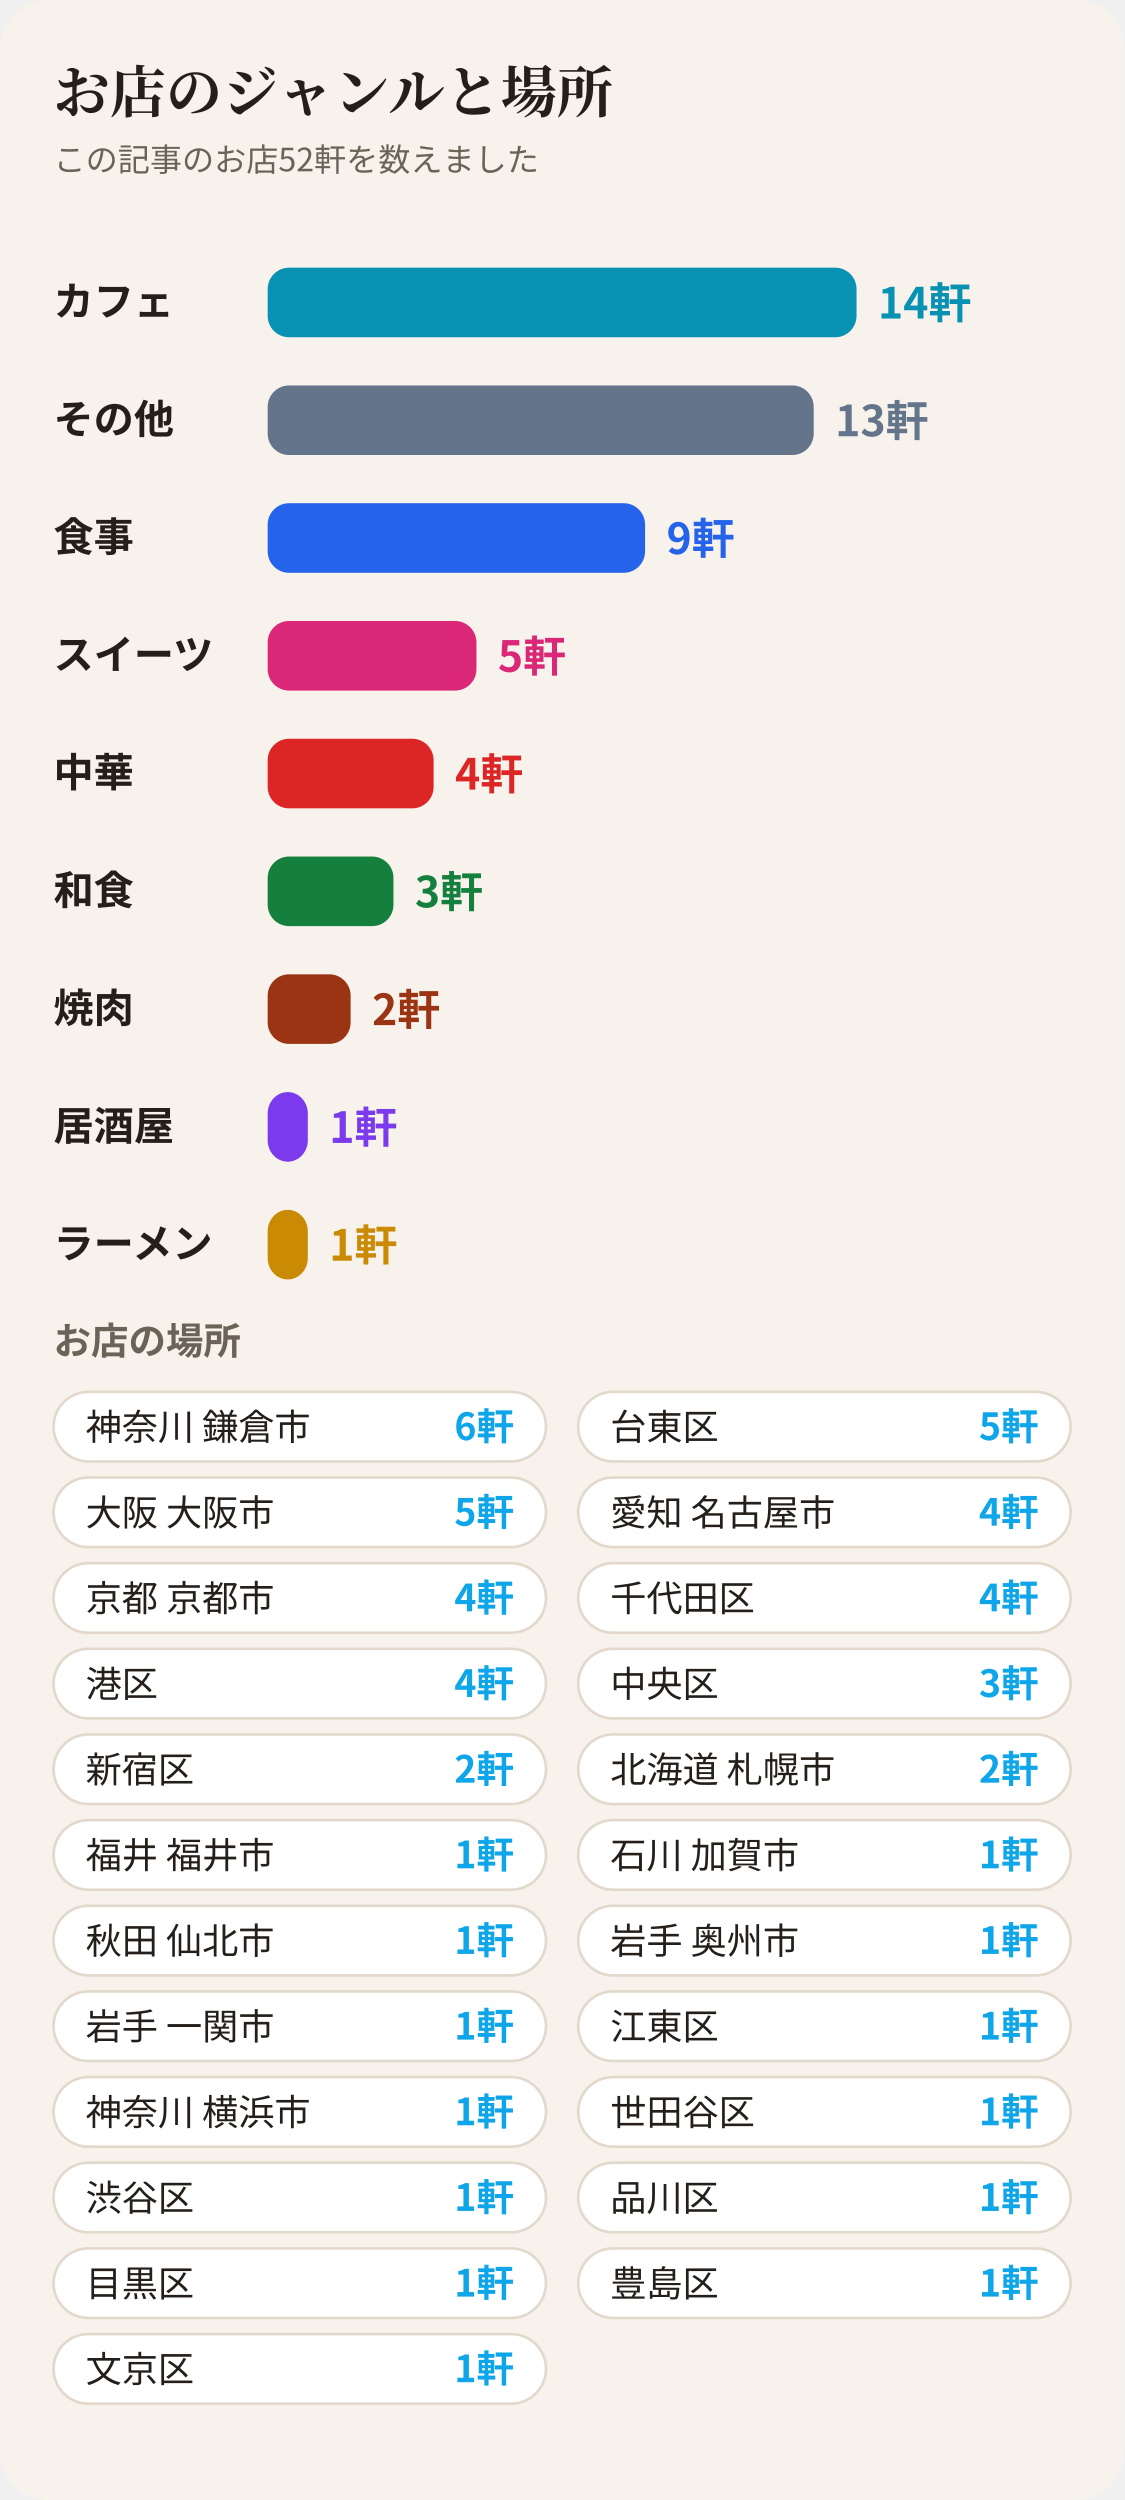
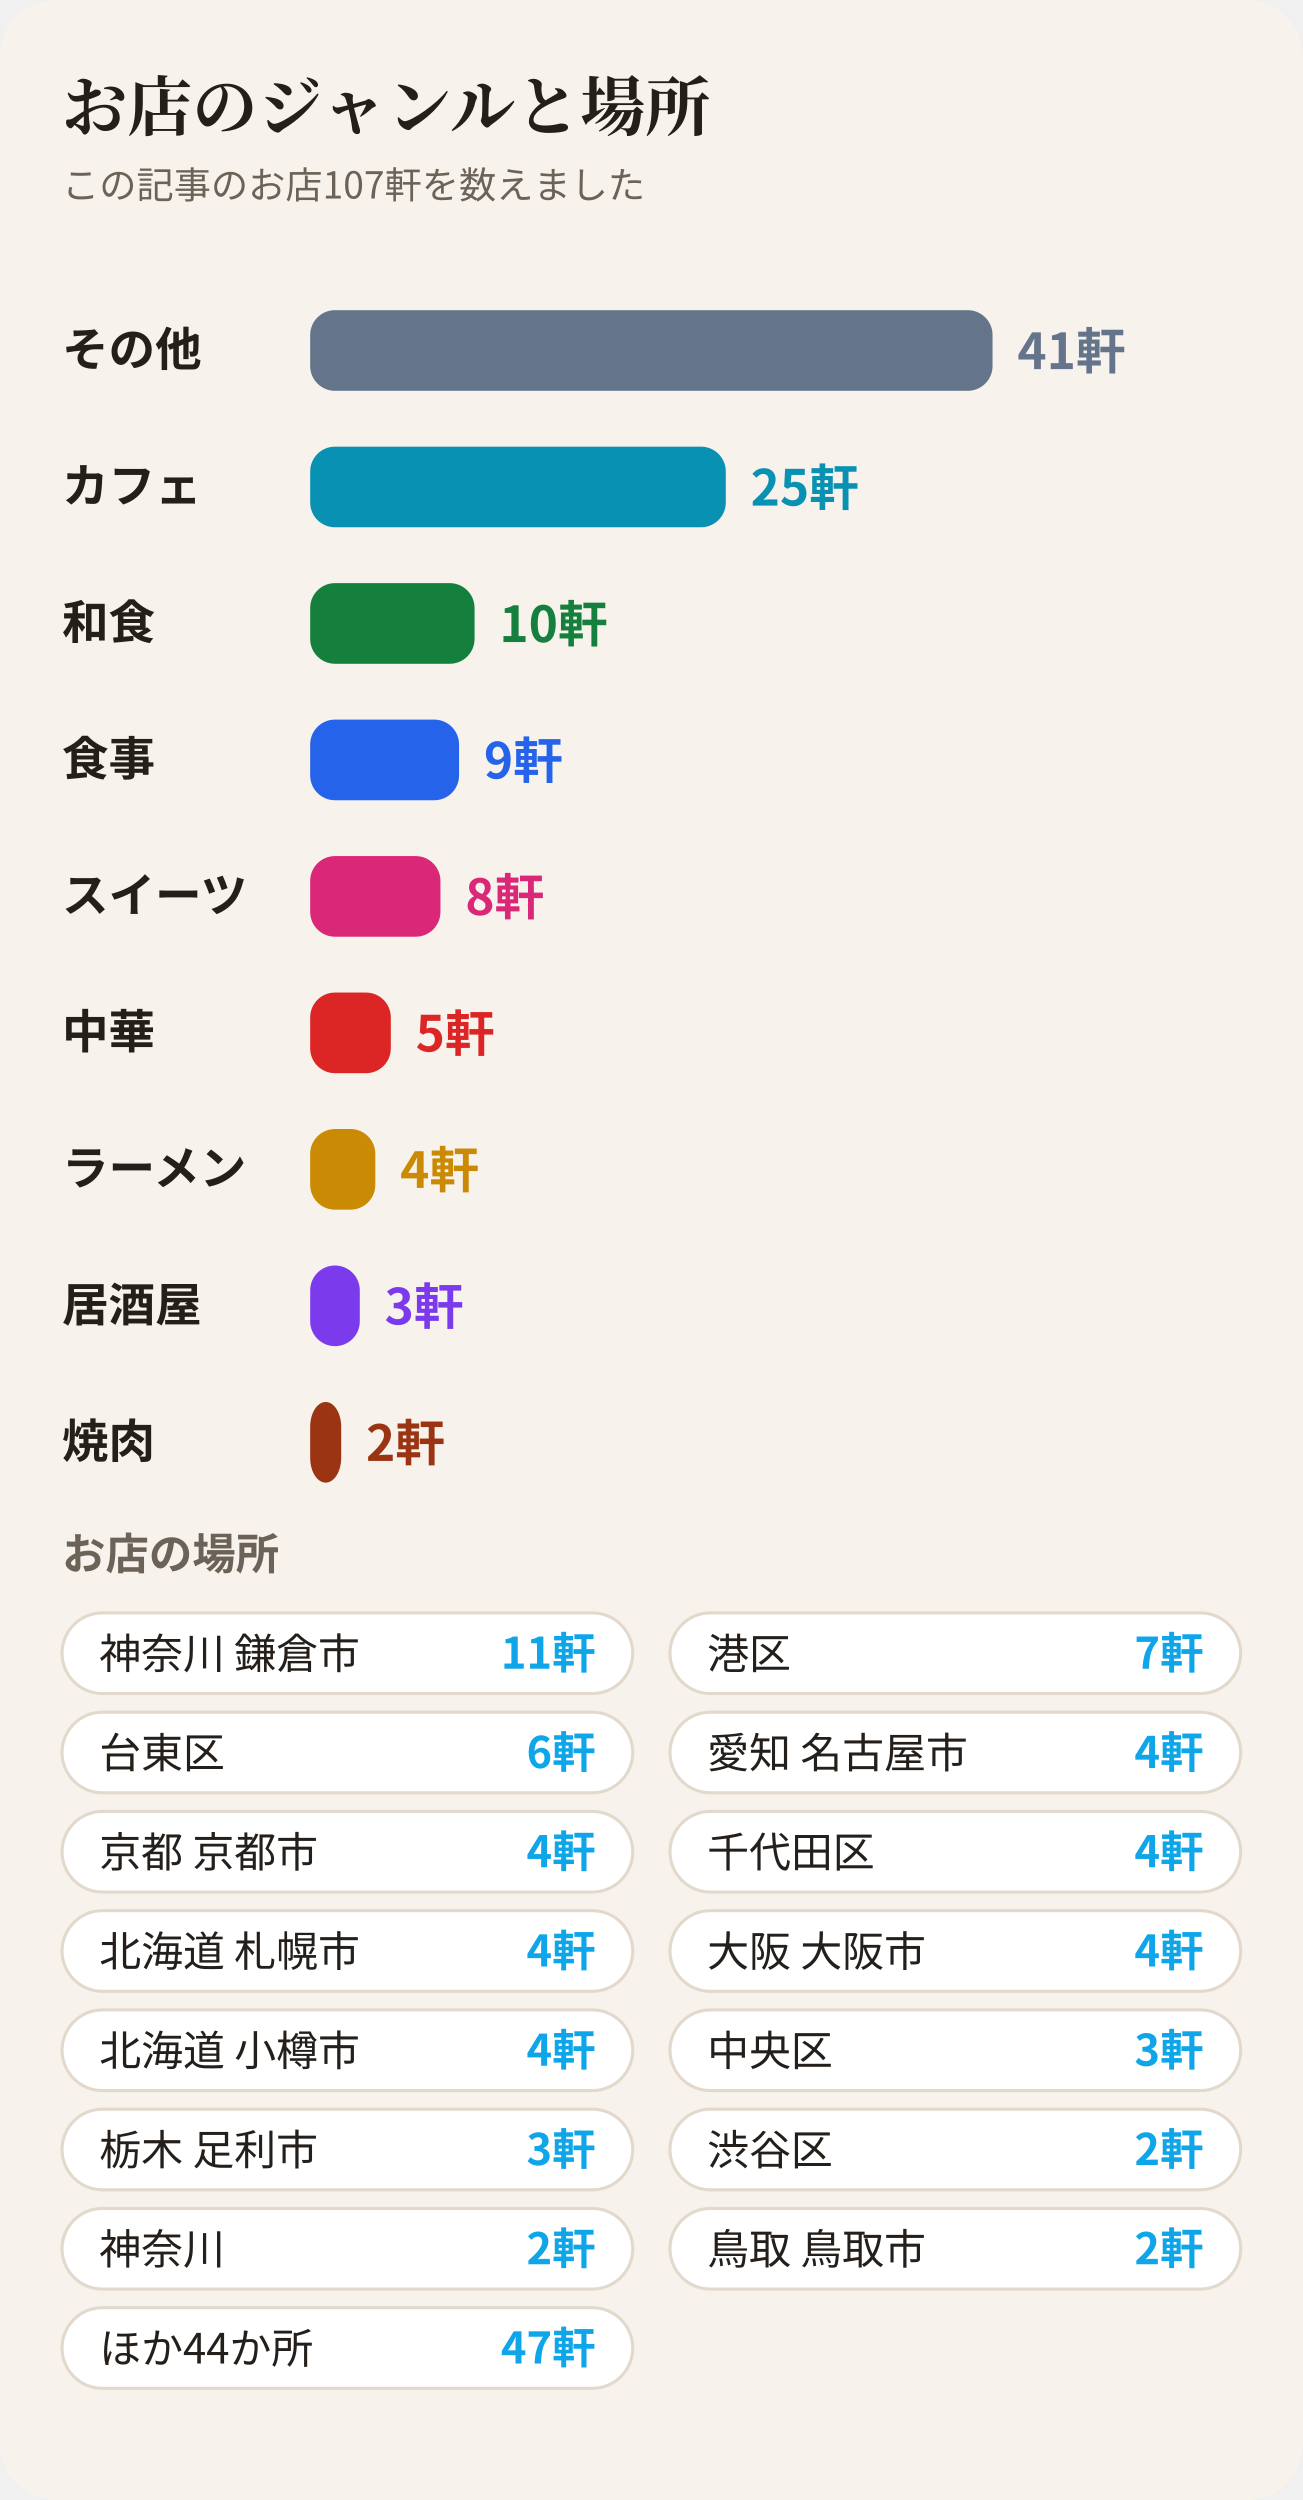
- <svg xmlns="http://www.w3.org/2000/svg" viewBox="0 0 420 934" width="420" height="934" font-family="'Hiragino Sans','Noto Sans CJK JP','Noto Sans JP',sans-serif">
-   <rect width="420" height="934" rx="18" fill="#F7F3EC" />
+ <svg xmlns="http://www.w3.org/2000/svg" viewBox="0 0 420 806" width="420" height="806" font-family="'Hiragino Sans','Noto Sans CJK JP','Noto Sans JP',sans-serif">
+   <rect width="420" height="806" rx="18" fill="#F7F3EC" />
  <text x="20" y="42" font-size="21" font-weight="800" fill="#241F1A" font-family="'Hiragino Mincho ProN','Noto Serif CJK JP','Noto Serif JP',serif">お店のジャンルと場所</text>
-   <text x="20" y="64" font-size="12" fill="#6B6258">この記事のお店52軒を数えました</text>
-   <text x="20" y="118" font-size="15" font-weight="700" fill="#241F1A">カフェ</text>
-   <rect x="100" y="100" width="220" height="26" rx="8" fill="#0891b2" />
-   <text x="328" y="119" font-size="16" font-weight="800" fill="#0891b2">14軒</text>
-   <text x="20" y="162" font-size="15" font-weight="700" fill="#241F1A">その他</text>
-   <rect x="100" y="144" width="204" height="26" rx="8" fill="#64748b" />
-   <text x="312" y="163" font-size="16" font-weight="800" fill="#64748b">13軒</text>
-   <text x="20" y="206" font-size="15" font-weight="700" fill="#241F1A">食事</text>
-   <rect x="100" y="188" width="141" height="26" rx="8" fill="#2563eb" />
-   <text x="249" y="207" font-size="16" font-weight="800" fill="#2563eb">9軒</text>
-   <text x="20" y="250" font-size="15" font-weight="700" fill="#241F1A">スイーツ</text>
-   <rect x="100" y="232" width="78" height="26" rx="8" fill="#db2777" />
-   <text x="186" y="251" font-size="16" font-weight="800" fill="#db2777">5軒</text>
-   <text x="20" y="294" font-size="15" font-weight="700" fill="#241F1A">中華</text>
-   <rect x="100" y="276" width="62" height="26" rx="8" fill="#dc2626" />
-   <text x="170" y="295" font-size="16" font-weight="800" fill="#dc2626">4軒</text>
-   <text x="20" y="338" font-size="15" font-weight="700" fill="#241F1A">和食</text>
-   <rect x="100" y="320" width="47" height="26" rx="8" fill="#15803d" />
-   <text x="155" y="339" font-size="16" font-weight="800" fill="#15803d">3軒</text>
-   <text x="20" y="382" font-size="15" font-weight="700" fill="#241F1A">焼肉</text>
-   <rect x="100" y="364" width="31" height="26" rx="8" fill="#9a3412" />
-   <text x="139" y="383" font-size="16" font-weight="800" fill="#9a3412">2軒</text>
+   <text x="20" y="64" font-size="12" fill="#6B6258">この記事のお店107軒を数えました</text>
+   <text x="20" y="118" font-size="15" font-weight="700" fill="#241F1A">その他</text>
+   <rect x="100" y="100" width="220" height="26" rx="8" fill="#64748b" />
+   <text x="328" y="119" font-size="16" font-weight="800" fill="#64748b">41軒</text>
+   <text x="20" y="162" font-size="15" font-weight="700" fill="#241F1A">カフェ</text>
+   <rect x="100" y="144" width="134" height="26" rx="8" fill="#0891b2" />
+   <text x="242" y="163" font-size="16" font-weight="800" fill="#0891b2">25軒</text>
+   <text x="20" y="206" font-size="15" font-weight="700" fill="#241F1A">和食</text>
+   <rect x="100" y="188" width="53" height="26" rx="8" fill="#15803d" />
+   <text x="161" y="207" font-size="16" font-weight="800" fill="#15803d">10軒</text>
+   <text x="20" y="250" font-size="15" font-weight="700" fill="#241F1A">食事</text>
+   <rect x="100" y="232" width="48" height="26" rx="8" fill="#2563eb" />
+   <text x="156" y="251" font-size="16" font-weight="800" fill="#2563eb">9軒</text>
+   <text x="20" y="294" font-size="15" font-weight="700" fill="#241F1A">スイーツ</text>
+   <rect x="100" y="276" width="42" height="26" rx="8" fill="#db2777" />
+   <text x="150" y="295" font-size="16" font-weight="800" fill="#db2777">8軒</text>
+   <text x="20" y="338" font-size="15" font-weight="700" fill="#241F1A">中華</text>
+   <rect x="100" y="320" width="26" height="26" rx="8" fill="#dc2626" />
+   <text x="134" y="339" font-size="16" font-weight="800" fill="#dc2626">5軒</text>
+   <text x="20" y="382" font-size="15" font-weight="700" fill="#241F1A">ラーメン</text>
+   <rect x="100" y="364" width="21" height="26" rx="8" fill="#ca8a04" />
+   <text x="129" y="383" font-size="16" font-weight="800" fill="#ca8a04">4軒</text>
  <text x="20" y="426" font-size="15" font-weight="700" fill="#241F1A">居酒屋</text>
-   <rect x="100" y="408" width="15" height="26" rx="8" fill="#7c3aed" />
-   <text x="123" y="427" font-size="16" font-weight="800" fill="#7c3aed">1軒</text>
-   <text x="20" y="470" font-size="15" font-weight="700" fill="#241F1A">ラーメン</text>
-   <rect x="100" y="452" width="15" height="26" rx="8" fill="#ca8a04" />
-   <text x="123" y="471" font-size="16" font-weight="800" fill="#ca8a04">1軒</text>
+   <rect x="100" y="408" width="16" height="26" rx="8" fill="#7c3aed" />
+   <text x="124" y="427" font-size="16" font-weight="800" fill="#7c3aed">3軒</text>
+   <text x="20" y="470" font-size="15" font-weight="700" fill="#241F1A">焼肉</text>
+   <rect x="100" y="452" width="10" height="26" rx="8" fill="#9a3412" />
+   <text x="118" y="471" font-size="16" font-weight="800" fill="#9a3412">2軒</text>
  <text x="20" y="506" font-size="14" font-weight="700" fill="#6B6258">お店の場所</text>
  <rect x="20" y="520" width="184" height="26" rx="13" fill="#fff" stroke="#E2D9CC" />
  <text x="32" y="538" font-size="13.5" fill="#241F1A">神奈川 鎌倉市</text>
-   <text x="192" y="538" font-size="14" font-weight="800" text-anchor="end" fill="#0ea5e9">6軒</text>
+   <text x="192" y="538" font-size="14" font-weight="800" text-anchor="end" fill="#0ea5e9">11軒</text>
  <rect x="216" y="520" width="184" height="26" rx="13" fill="#fff" stroke="#E2D9CC" />
-   <text x="228" y="538" font-size="13.5" fill="#241F1A">台東区</text>
-   <text x="388" y="538" font-size="14" font-weight="800" text-anchor="end" fill="#0ea5e9">5軒</text>
+   <text x="228" y="538" font-size="13.5" fill="#241F1A">港区</text>
+   <text x="388" y="538" font-size="14" font-weight="800" text-anchor="end" fill="#0ea5e9">7軒</text>
  <rect x="20" y="552" width="184" height="26" rx="13" fill="#fff" stroke="#E2D9CC" />
-   <text x="32" y="570" font-size="13.5" fill="#241F1A">大阪 大阪市</text>
-   <text x="192" y="570" font-size="14" font-weight="800" text-anchor="end" fill="#0ea5e9">5軒</text>
+   <text x="32" y="570" font-size="13.5" fill="#241F1A">台東区</text>
+   <text x="192" y="570" font-size="14" font-weight="800" text-anchor="end" fill="#0ea5e9">6軒</text>
  <rect x="216" y="552" width="184" height="26" rx="13" fill="#fff" stroke="#E2D9CC" />
  <text x="228" y="570" font-size="13.5" fill="#241F1A">愛知 名古屋市</text>
  <text x="388" y="570" font-size="14" font-weight="800" text-anchor="end" fill="#0ea5e9">4軒</text>
  <rect x="20" y="584" width="184" height="26" rx="13" fill="#fff" stroke="#E2D9CC" />
  <text x="32" y="602" font-size="13.5" fill="#241F1A">京都 京都市</text>
  <text x="192" y="602" font-size="14" font-weight="800" text-anchor="end" fill="#0ea5e9">4軒</text>
  <rect x="216" y="584" width="184" height="26" rx="13" fill="#fff" stroke="#E2D9CC" />
  <text x="228" y="602" font-size="13.5" fill="#241F1A">千代田区</text>
  <text x="388" y="602" font-size="14" font-weight="800" text-anchor="end" fill="#0ea5e9">4軒</text>
  <rect x="20" y="616" width="184" height="26" rx="13" fill="#fff" stroke="#E2D9CC" />
-   <text x="32" y="634" font-size="13.5" fill="#241F1A">港区</text>
+   <text x="32" y="634" font-size="13.5" fill="#241F1A">北海道 札幌市</text>
  <text x="192" y="634" font-size="14" font-weight="800" text-anchor="end" fill="#0ea5e9">4軒</text>
  <rect x="216" y="616" width="184" height="26" rx="13" fill="#fff" stroke="#E2D9CC" />
-   <text x="228" y="634" font-size="13.5" fill="#241F1A">中央区</text>
-   <text x="388" y="634" font-size="14" font-weight="800" text-anchor="end" fill="#0ea5e9">3軒</text>
+   <text x="228" y="634" font-size="13.5" fill="#241F1A">大阪 大阪市</text>
+   <text x="388" y="634" font-size="14" font-weight="800" text-anchor="end" fill="#0ea5e9">4軒</text>
  <rect x="20" y="648" width="184" height="26" rx="13" fill="#fff" stroke="#E2D9CC" />
-   <text x="32" y="666" font-size="13.5" fill="#241F1A">新宿区</text>
-   <text x="192" y="666" font-size="14" font-weight="800" text-anchor="end" fill="#0ea5e9">2軒</text>
+   <text x="32" y="666" font-size="13.5" fill="#241F1A">北海道 小樽市</text>
+   <text x="192" y="666" font-size="14" font-weight="800" text-anchor="end" fill="#0ea5e9">4軒</text>
  <rect x="216" y="648" width="184" height="26" rx="13" fill="#fff" stroke="#E2D9CC" />
-   <text x="228" y="666" font-size="13.5" fill="#241F1A">北海道 札幌市</text>
-   <text x="388" y="666" font-size="14" font-weight="800" text-anchor="end" fill="#0ea5e9">2軒</text>
+   <text x="228" y="666" font-size="13.5" fill="#241F1A">中央区</text>
+   <text x="388" y="666" font-size="14" font-weight="800" text-anchor="end" fill="#0ea5e9">3軒</text>
  <rect x="20" y="680" width="184" height="26" rx="13" fill="#fff" stroke="#E2D9CC" />
-   <text x="32" y="698" font-size="13.5" fill="#241F1A">福井 福井市</text>
-   <text x="192" y="698" font-size="14" font-weight="800" text-anchor="end" fill="#0ea5e9">1軒</text>
+   <text x="32" y="698" font-size="13.5" fill="#241F1A">栃木 足利市</text>
+   <text x="192" y="698" font-size="14" font-weight="800" text-anchor="end" fill="#0ea5e9">3軒</text>
  <rect x="216" y="680" width="184" height="26" rx="13" fill="#fff" stroke="#E2D9CC" />
-   <text x="228" y="698" font-size="13.5" fill="#241F1A">石川 加賀市</text>
-   <text x="388" y="698" font-size="14" font-weight="800" text-anchor="end" fill="#0ea5e9">1軒</text>
+   <text x="228" y="698" font-size="13.5" fill="#241F1A">渋谷区</text>
+   <text x="388" y="698" font-size="14" font-weight="800" text-anchor="end" fill="#0ea5e9">2軒</text>
  <rect x="20" y="712" width="184" height="26" rx="13" fill="#fff" stroke="#E2D9CC" />
-   <text x="32" y="730" font-size="13.5" fill="#241F1A">秋田 仙北市</text>
-   <text x="192" y="730" font-size="14" font-weight="800" text-anchor="end" fill="#0ea5e9">1軒</text>
+   <text x="32" y="730" font-size="13.5" fill="#241F1A">神奈川</text>
+   <text x="192" y="730" font-size="14" font-weight="800" text-anchor="end" fill="#0ea5e9">2軒</text>
  <rect x="216" y="712" width="184" height="26" rx="13" fill="#fff" stroke="#E2D9CC" />
-   <text x="228" y="730" font-size="13.5" fill="#241F1A">岩手 奥州市</text>
-   <text x="388" y="730" font-size="14" font-weight="800" text-anchor="end" fill="#0ea5e9">1軒</text>
+   <text x="228" y="730" font-size="13.5" fill="#241F1A">鳥取 鳥取市</text>
+   <text x="388" y="730" font-size="14" font-weight="800" text-anchor="end" fill="#0ea5e9">2軒</text>
  <rect x="20" y="744" width="184" height="26" rx="13" fill="#fff" stroke="#E2D9CC" />
-   <text x="32" y="762" font-size="13.5" fill="#241F1A">岩手 一関市</text>
-   <text x="192" y="762" font-size="14" font-weight="800" text-anchor="end" fill="#0ea5e9">1軒</text>
-   <rect x="216" y="744" width="184" height="26" rx="13" fill="#fff" stroke="#E2D9CC" />
-   <text x="228" y="762" font-size="13.5" fill="#241F1A">江東区</text>
-   <text x="388" y="762" font-size="14" font-weight="800" text-anchor="end" fill="#0ea5e9">1軒</text>
-   <rect x="20" y="776" width="184" height="26" rx="13" fill="#fff" stroke="#E2D9CC" />
-   <text x="32" y="794" font-size="13.5" fill="#241F1A">神奈川 横浜市</text>
-   <text x="192" y="794" font-size="14" font-weight="800" text-anchor="end" fill="#0ea5e9">1軒</text>
-   <rect x="216" y="776" width="184" height="26" rx="13" fill="#fff" stroke="#E2D9CC" />
-   <text x="228" y="794" font-size="13.5" fill="#241F1A">世田谷区</text>
-   <text x="388" y="794" font-size="14" font-weight="800" text-anchor="end" fill="#0ea5e9">1軒</text>
-   <rect x="20" y="808" width="184" height="26" rx="13" fill="#fff" stroke="#E2D9CC" />
-   <text x="32" y="826" font-size="13.5" fill="#241F1A">渋谷区</text>
-   <text x="192" y="826" font-size="14" font-weight="800" text-anchor="end" fill="#0ea5e9">1軒</text>
-   <rect x="216" y="808" width="184" height="26" rx="13" fill="#fff" stroke="#E2D9CC" />
-   <text x="228" y="826" font-size="13.5" fill="#241F1A">品川区</text>
-   <text x="388" y="826" font-size="14" font-weight="800" text-anchor="end" fill="#0ea5e9">1軒</text>
-   <rect x="20" y="840" width="184" height="26" rx="13" fill="#fff" stroke="#E2D9CC" />
-   <text x="32" y="858" font-size="13.5" fill="#241F1A">目黒区</text>
-   <text x="192" y="858" font-size="14" font-weight="800" text-anchor="end" fill="#0ea5e9">1軒</text>
-   <rect x="216" y="840" width="184" height="26" rx="13" fill="#fff" stroke="#E2D9CC" />
-   <text x="228" y="858" font-size="13.5" fill="#241F1A">豊島区</text>
-   <text x="388" y="858" font-size="14" font-weight="800" text-anchor="end" fill="#0ea5e9">1軒</text>
-   <rect x="20" y="872" width="184" height="26" rx="13" fill="#fff" stroke="#E2D9CC" />
-   <text x="32" y="890" font-size="13.5" fill="#241F1A">文京区</text>
-   <text x="192" y="890" font-size="14" font-weight="800" text-anchor="end" fill="#0ea5e9">1軒</text>
+   <text x="32" y="762" font-size="13.5" fill="#241F1A">ほか44か所</text>
+   <text x="192" y="762" font-size="14" font-weight="800" text-anchor="end" fill="#0ea5e9">47軒</text>
</svg>
